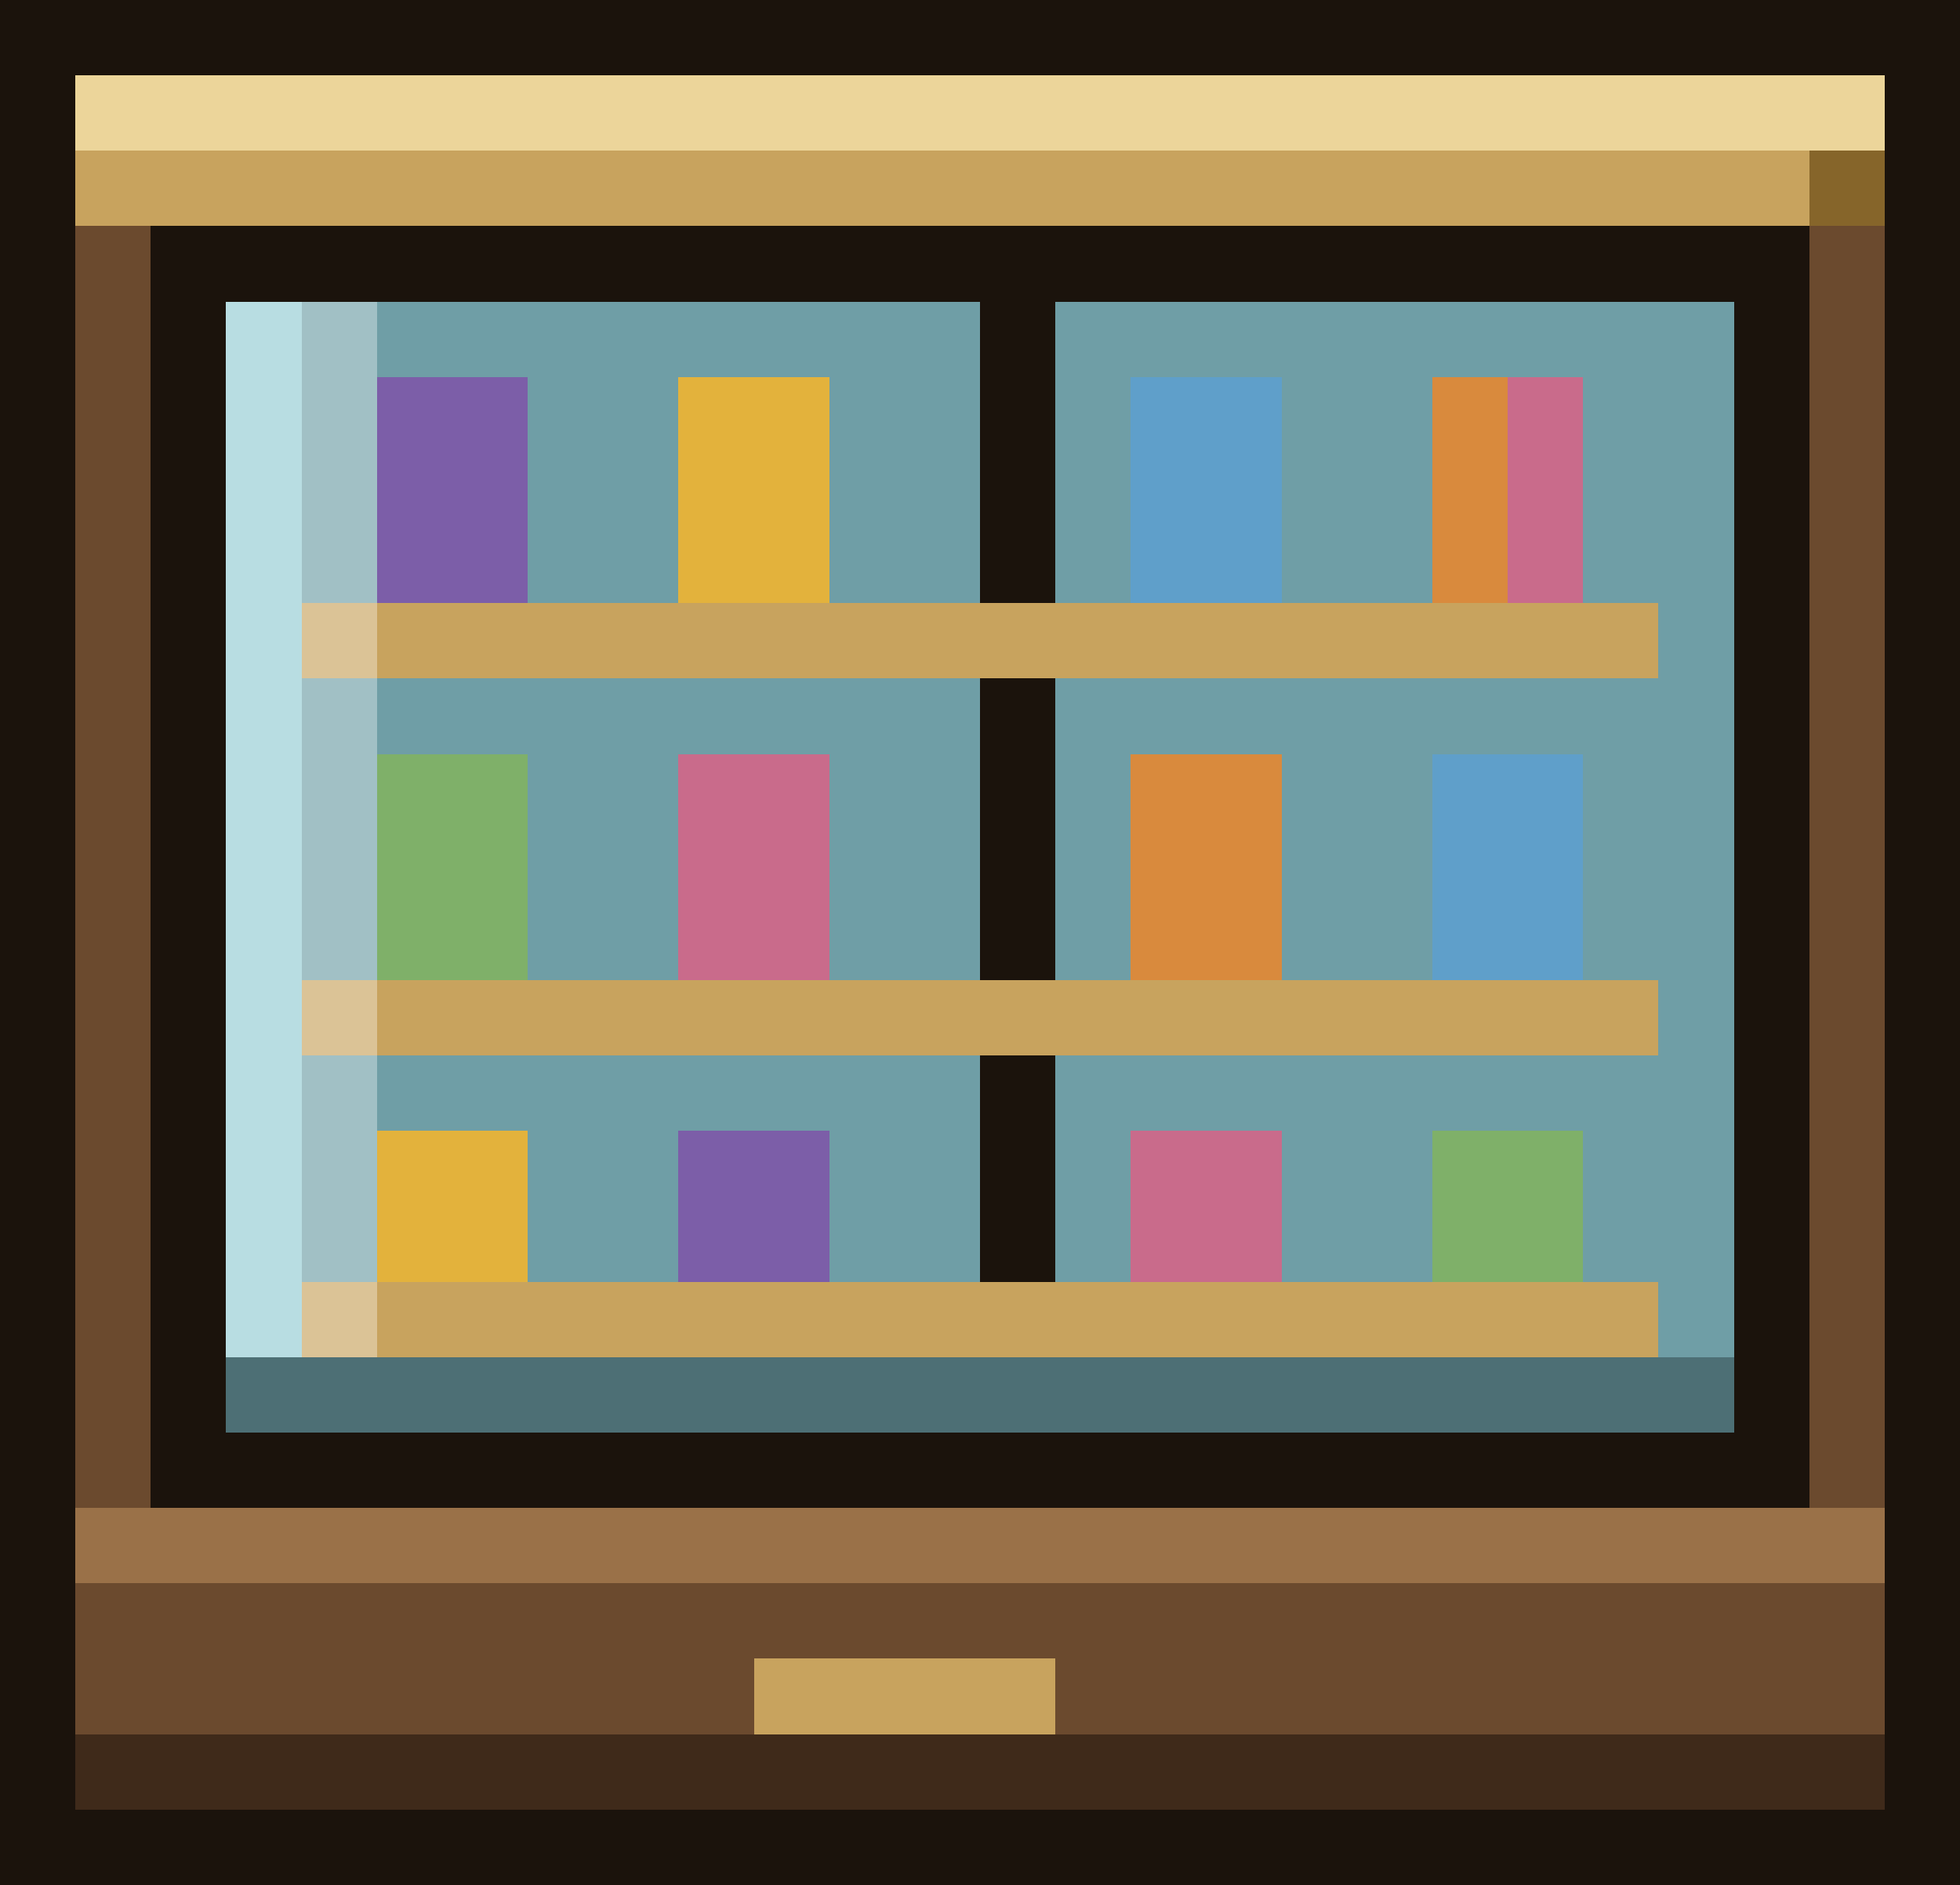
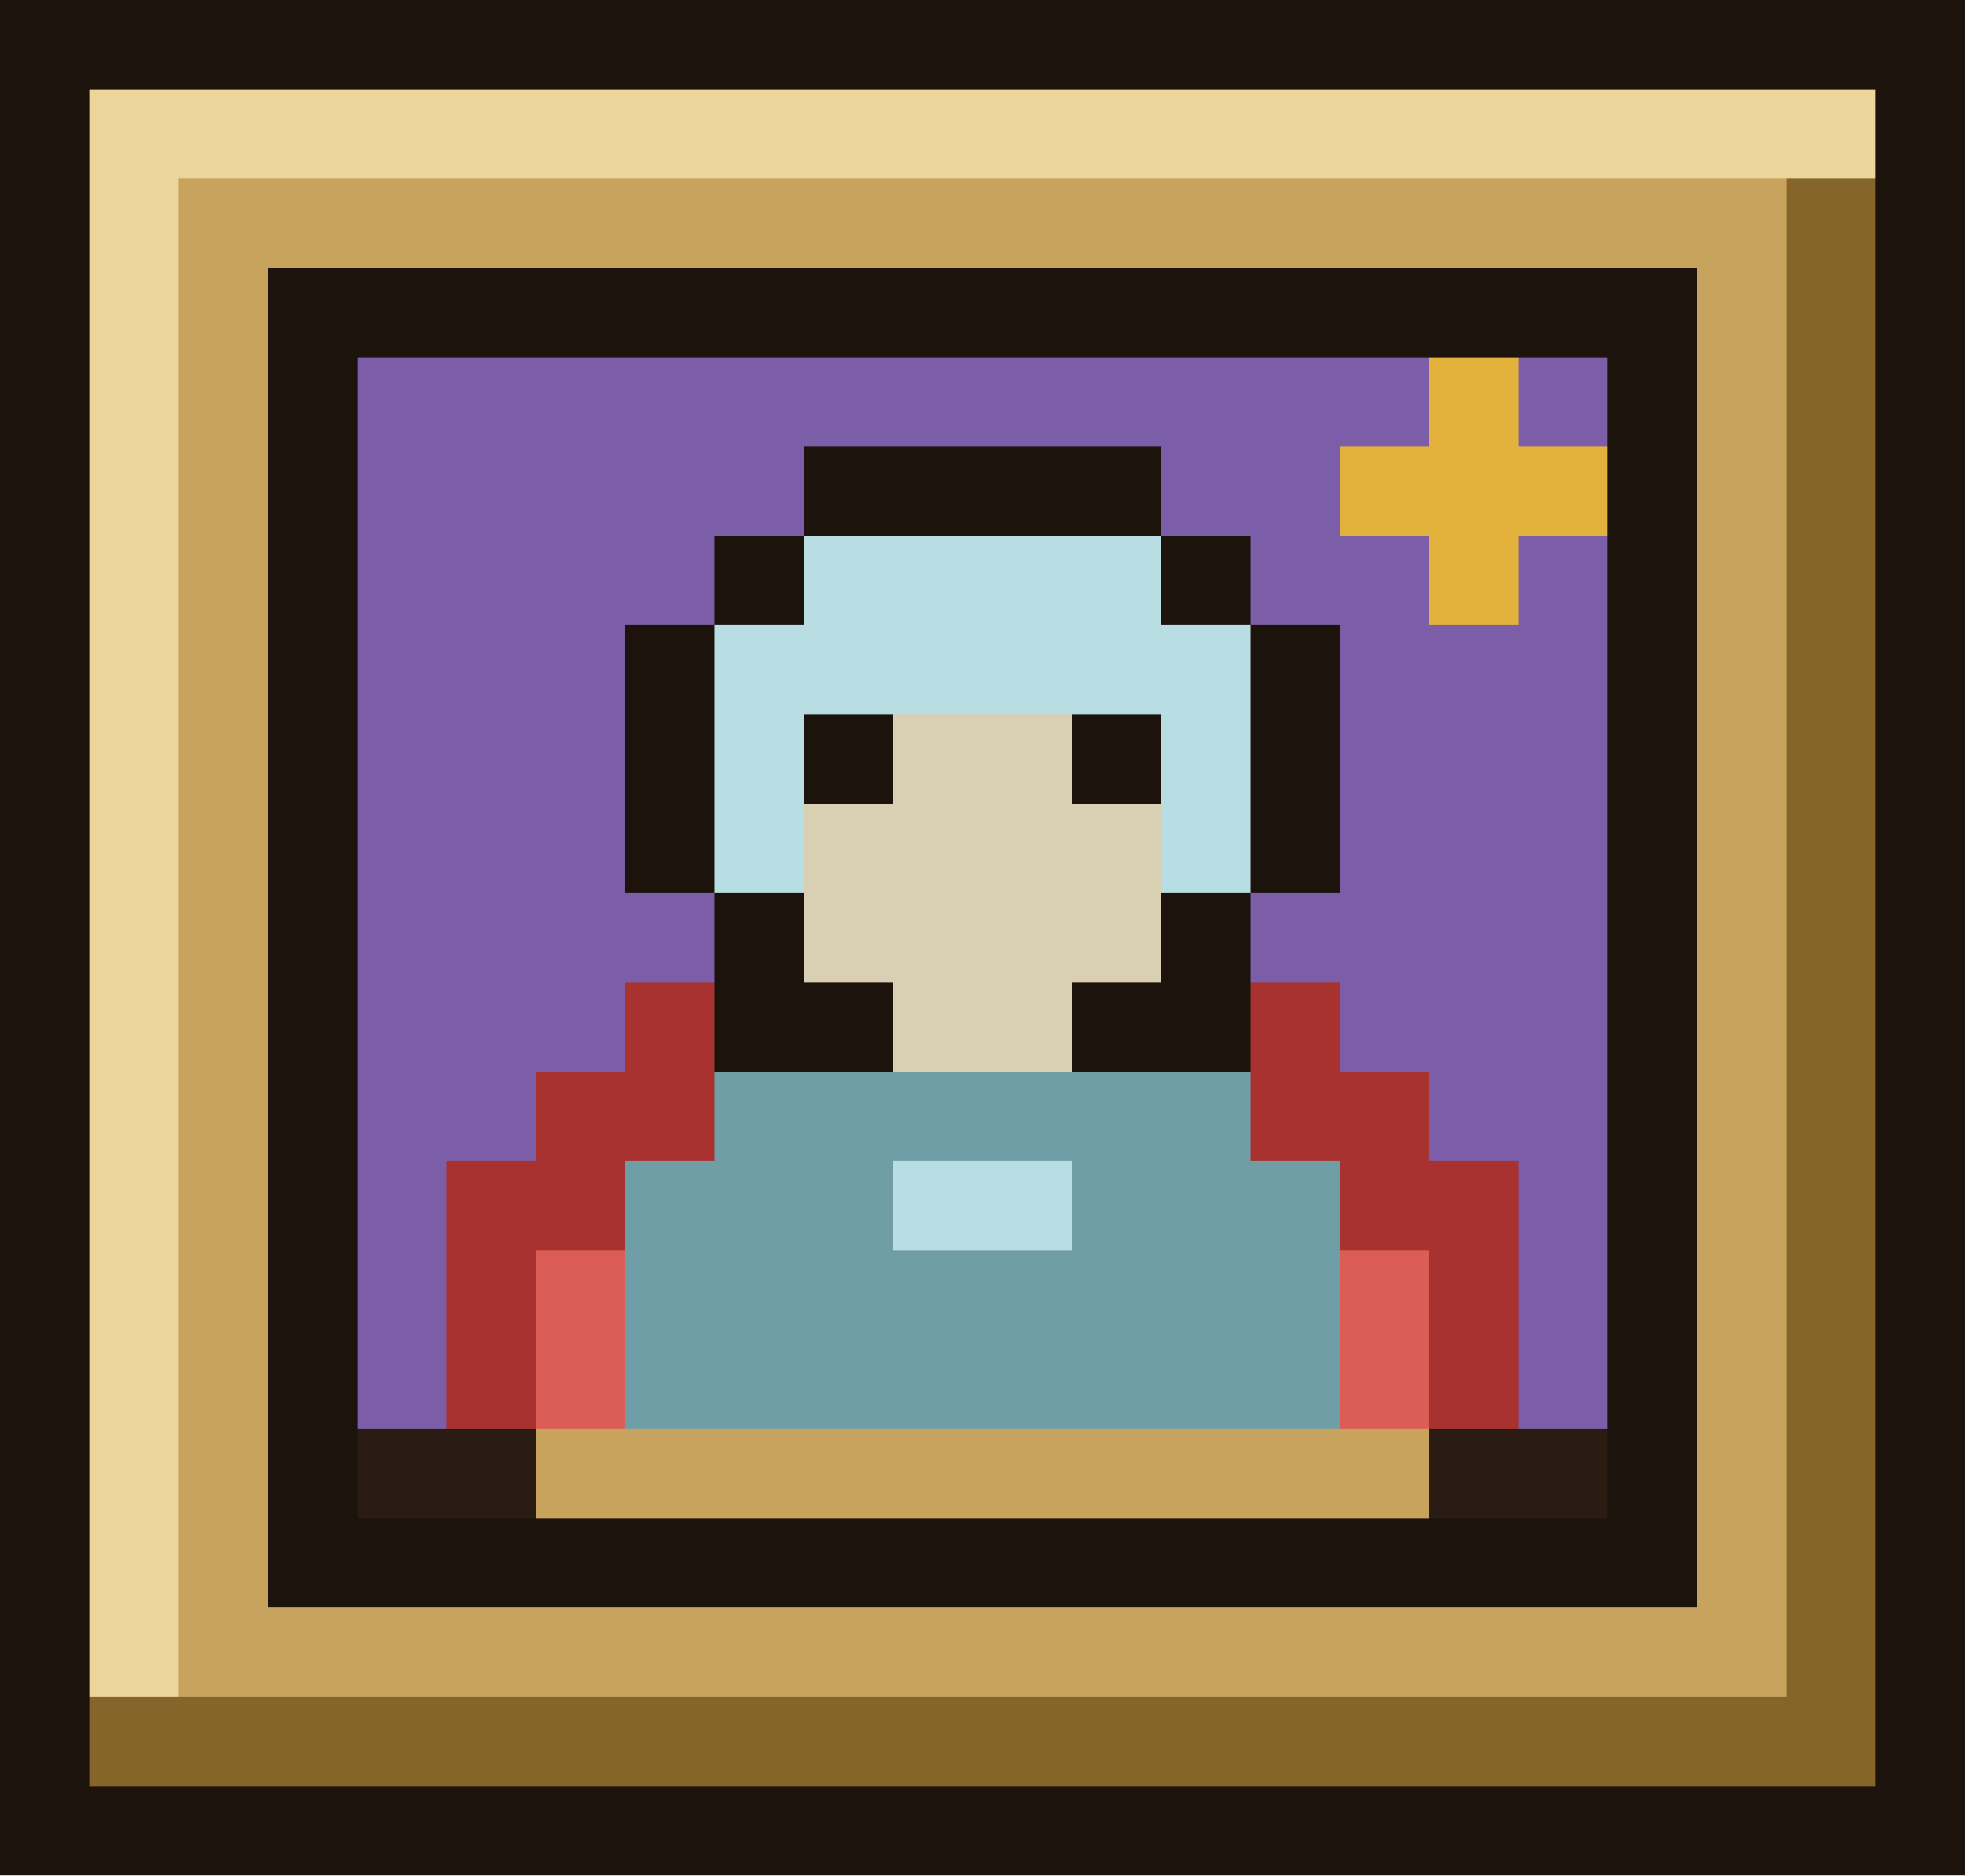
- <svg xmlns="http://www.w3.org/2000/svg" viewBox="0 0 26 25" width="104" height="100" shape-rendering="crispEdges">
-   <rect x="0" y="0" width="26" height="1" fill="#1b130c" />
+ <svg xmlns="http://www.w3.org/2000/svg" viewBox="0 0 22 21" width="88" height="84" shape-rendering="crispEdges">
+   <rect x="0" y="0" width="22" height="1" fill="#1b130c" />
  <rect x="0" y="1" width="1" height="1" fill="#1b130c" />
-   <rect x="1" y="1" width="24" height="1" fill="#ecd59a" />
-   <rect x="25" y="1" width="1" height="1" fill="#1b130c" />
+   <rect x="1" y="1" width="20" height="1" fill="#ecd59a" />
+   <rect x="21" y="1" width="1" height="1" fill="#1b130c" />
  <rect x="0" y="2" width="1" height="1" fill="#1b130c" />
-   <rect x="1" y="2" width="23" height="1" fill="#c8a35e" />
-   <rect x="24" y="2" width="1" height="1" fill="#86652a" />
-   <rect x="25" y="2" width="1" height="1" fill="#1b130c" />
+   <rect x="1" y="2" width="1" height="1" fill="#ecd59a" />
+   <rect x="2" y="2" width="18" height="1" fill="#c8a35e" />
+   <rect x="20" y="2" width="1" height="1" fill="#86652a" />
+   <rect x="21" y="2" width="1" height="1" fill="#1b130c" />
  <rect x="0" y="3" width="1" height="1" fill="#1b130c" />
-   <rect x="1" y="3" width="1" height="1" fill="#6b4a2e" />
-   <rect x="2" y="3" width="22" height="1" fill="#1b130c" />
-   <rect x="24" y="3" width="1" height="1" fill="#6b4a2e" />
-   <rect x="25" y="3" width="1" height="1" fill="#1b130c" />
+   <rect x="1" y="3" width="1" height="1" fill="#ecd59a" />
+   <rect x="2" y="3" width="1" height="1" fill="#c8a35e" />
+   <rect x="3" y="3" width="16" height="1" fill="#1b130c" />
+   <rect x="19" y="3" width="1" height="1" fill="#c8a35e" />
+   <rect x="20" y="3" width="1" height="1" fill="#86652a" />
+   <rect x="21" y="3" width="1" height="1" fill="#1b130c" />
  <rect x="0" y="4" width="1" height="1" fill="#1b130c" />
-   <rect x="1" y="4" width="1" height="1" fill="#6b4a2e" />
-   <rect x="2" y="4" width="1" height="1" fill="#1b130c" />
-   <rect x="3" y="4" width="1" height="1" fill="#b8dde2" />
-   <rect x="4" y="4" width="9" height="1" fill="#6f9ea6" />
-   <rect x="13" y="4" width="1" height="1" fill="#1b130c" />
-   <rect x="14" y="4" width="9" height="1" fill="#6f9ea6" />
-   <rect x="23" y="4" width="1" height="1" fill="#1b130c" />
-   <rect x="24" y="4" width="1" height="1" fill="#6b4a2e" />
-   <rect x="25" y="4" width="1" height="1" fill="#1b130c" />
+   <rect x="1" y="4" width="1" height="1" fill="#ecd59a" />
+   <rect x="2" y="4" width="1" height="1" fill="#c8a35e" />
+   <rect x="3" y="4" width="1" height="1" fill="#1b130c" />
+   <rect x="4" y="4" width="12" height="1" fill="#7c5ea8" />
+   <rect x="16" y="4" width="1" height="1" fill="#e3b23c" />
+   <rect x="17" y="4" width="1" height="1" fill="#7c5ea8" />
+   <rect x="18" y="4" width="1" height="1" fill="#1b130c" />
+   <rect x="19" y="4" width="1" height="1" fill="#c8a35e" />
+   <rect x="20" y="4" width="1" height="1" fill="#86652a" />
+   <rect x="21" y="4" width="1" height="1" fill="#1b130c" />
  <rect x="0" y="5" width="1" height="1" fill="#1b130c" />
-   <rect x="1" y="5" width="1" height="1" fill="#6b4a2e" />
-   <rect x="2" y="5" width="1" height="1" fill="#1b130c" />
-   <rect x="3" y="5" width="1" height="1" fill="#b8dde2" />
-   <rect x="4" y="5" width="1" height="1" fill="#6f9ea6" />
-   <rect x="5" y="5" width="2" height="1" fill="#7c5ea8" />
-   <rect x="7" y="5" width="2" height="1" fill="#6f9ea6" />
-   <rect x="9" y="5" width="2" height="1" fill="#e3b23c" />
-   <rect x="11" y="5" width="2" height="1" fill="#6f9ea6" />
-   <rect x="13" y="5" width="1" height="1" fill="#1b130c" />
-   <rect x="14" y="5" width="1" height="1" fill="#6f9ea6" />
-   <rect x="15" y="5" width="2" height="1" fill="#5f9fca" />
-   <rect x="17" y="5" width="2" height="1" fill="#6f9ea6" />
-   <rect x="19" y="5" width="1" height="1" fill="#d98a3d" />
-   <rect x="20" y="5" width="1" height="1" fill="#c96b8b" />
-   <rect x="21" y="5" width="2" height="1" fill="#6f9ea6" />
-   <rect x="23" y="5" width="1" height="1" fill="#1b130c" />
-   <rect x="24" y="5" width="1" height="1" fill="#6b4a2e" />
-   <rect x="25" y="5" width="1" height="1" fill="#1b130c" />
+   <rect x="1" y="5" width="1" height="1" fill="#ecd59a" />
+   <rect x="2" y="5" width="1" height="1" fill="#c8a35e" />
+   <rect x="3" y="5" width="1" height="1" fill="#1b130c" />
+   <rect x="4" y="5" width="5" height="1" fill="#7c5ea8" />
+   <rect x="9" y="5" width="4" height="1" fill="#1b130c" />
+   <rect x="13" y="5" width="2" height="1" fill="#7c5ea8" />
+   <rect x="15" y="5" width="3" height="1" fill="#e3b23c" />
+   <rect x="18" y="5" width="1" height="1" fill="#1b130c" />
+   <rect x="19" y="5" width="1" height="1" fill="#c8a35e" />
+   <rect x="20" y="5" width="1" height="1" fill="#86652a" />
+   <rect x="21" y="5" width="1" height="1" fill="#1b130c" />
  <rect x="0" y="6" width="1" height="1" fill="#1b130c" />
-   <rect x="1" y="6" width="1" height="1" fill="#6b4a2e" />
-   <rect x="2" y="6" width="1" height="1" fill="#1b130c" />
-   <rect x="3" y="6" width="1" height="1" fill="#b8dde2" />
-   <rect x="4" y="6" width="1" height="1" fill="#6f9ea6" />
-   <rect x="5" y="6" width="2" height="1" fill="#7c5ea8" />
-   <rect x="7" y="6" width="2" height="1" fill="#6f9ea6" />
-   <rect x="9" y="6" width="2" height="1" fill="#e3b23c" />
-   <rect x="11" y="6" width="2" height="1" fill="#6f9ea6" />
+   <rect x="1" y="6" width="1" height="1" fill="#ecd59a" />
+   <rect x="2" y="6" width="1" height="1" fill="#c8a35e" />
+   <rect x="3" y="6" width="1" height="1" fill="#1b130c" />
+   <rect x="4" y="6" width="4" height="1" fill="#7c5ea8" />
+   <rect x="8" y="6" width="1" height="1" fill="#1b130c" />
+   <rect x="9" y="6" width="4" height="1" fill="#b8dde2" />
  <rect x="13" y="6" width="1" height="1" fill="#1b130c" />
-   <rect x="14" y="6" width="1" height="1" fill="#6f9ea6" />
-   <rect x="15" y="6" width="2" height="1" fill="#5f9fca" />
-   <rect x="17" y="6" width="2" height="1" fill="#6f9ea6" />
-   <rect x="19" y="6" width="1" height="1" fill="#d98a3d" />
-   <rect x="20" y="6" width="1" height="1" fill="#c96b8b" />
-   <rect x="21" y="6" width="2" height="1" fill="#6f9ea6" />
-   <rect x="23" y="6" width="1" height="1" fill="#1b130c" />
-   <rect x="24" y="6" width="1" height="1" fill="#6b4a2e" />
-   <rect x="25" y="6" width="1" height="1" fill="#1b130c" />
+   <rect x="14" y="6" width="2" height="1" fill="#7c5ea8" />
+   <rect x="16" y="6" width="1" height="1" fill="#e3b23c" />
+   <rect x="17" y="6" width="1" height="1" fill="#7c5ea8" />
+   <rect x="18" y="6" width="1" height="1" fill="#1b130c" />
+   <rect x="19" y="6" width="1" height="1" fill="#c8a35e" />
+   <rect x="20" y="6" width="1" height="1" fill="#86652a" />
+   <rect x="21" y="6" width="1" height="1" fill="#1b130c" />
  <rect x="0" y="7" width="1" height="1" fill="#1b130c" />
-   <rect x="1" y="7" width="1" height="1" fill="#6b4a2e" />
-   <rect x="2" y="7" width="1" height="1" fill="#1b130c" />
-   <rect x="3" y="7" width="1" height="1" fill="#b8dde2" />
-   <rect x="4" y="7" width="1" height="1" fill="#6f9ea6" />
-   <rect x="5" y="7" width="2" height="1" fill="#7c5ea8" />
-   <rect x="7" y="7" width="2" height="1" fill="#6f9ea6" />
-   <rect x="9" y="7" width="2" height="1" fill="#e3b23c" />
-   <rect x="11" y="7" width="2" height="1" fill="#6f9ea6" />
-   <rect x="13" y="7" width="1" height="1" fill="#1b130c" />
-   <rect x="14" y="7" width="1" height="1" fill="#6f9ea6" />
-   <rect x="15" y="7" width="2" height="1" fill="#5f9fca" />
-   <rect x="17" y="7" width="2" height="1" fill="#6f9ea6" />
-   <rect x="19" y="7" width="1" height="1" fill="#d98a3d" />
-   <rect x="20" y="7" width="1" height="1" fill="#c96b8b" />
-   <rect x="21" y="7" width="2" height="1" fill="#6f9ea6" />
-   <rect x="23" y="7" width="1" height="1" fill="#1b130c" />
-   <rect x="24" y="7" width="1" height="1" fill="#6b4a2e" />
-   <rect x="25" y="7" width="1" height="1" fill="#1b130c" />
+   <rect x="1" y="7" width="1" height="1" fill="#ecd59a" />
+   <rect x="2" y="7" width="1" height="1" fill="#c8a35e" />
+   <rect x="3" y="7" width="1" height="1" fill="#1b130c" />
+   <rect x="4" y="7" width="3" height="1" fill="#7c5ea8" />
+   <rect x="7" y="7" width="1" height="1" fill="#1b130c" />
+   <rect x="8" y="7" width="6" height="1" fill="#b8dde2" />
+   <rect x="14" y="7" width="1" height="1" fill="#1b130c" />
+   <rect x="15" y="7" width="3" height="1" fill="#7c5ea8" />
+   <rect x="18" y="7" width="1" height="1" fill="#1b130c" />
+   <rect x="19" y="7" width="1" height="1" fill="#c8a35e" />
+   <rect x="20" y="7" width="1" height="1" fill="#86652a" />
+   <rect x="21" y="7" width="1" height="1" fill="#1b130c" />
  <rect x="0" y="8" width="1" height="1" fill="#1b130c" />
-   <rect x="1" y="8" width="1" height="1" fill="#6b4a2e" />
-   <rect x="2" y="8" width="1" height="1" fill="#1b130c" />
-   <rect x="3" y="8" width="1" height="1" fill="#b8dde2" />
-   <rect x="4" y="8" width="18" height="1" fill="#c8a35e" />
-   <rect x="22" y="8" width="1" height="1" fill="#6f9ea6" />
-   <rect x="23" y="8" width="1" height="1" fill="#1b130c" />
-   <rect x="24" y="8" width="1" height="1" fill="#6b4a2e" />
-   <rect x="25" y="8" width="1" height="1" fill="#1b130c" />
+   <rect x="1" y="8" width="1" height="1" fill="#ecd59a" />
+   <rect x="2" y="8" width="1" height="1" fill="#c8a35e" />
+   <rect x="3" y="8" width="1" height="1" fill="#1b130c" />
+   <rect x="4" y="8" width="3" height="1" fill="#7c5ea8" />
+   <rect x="7" y="8" width="1" height="1" fill="#1b130c" />
+   <rect x="8" y="8" width="1" height="1" fill="#b8dde2" />
+   <rect x="9" y="8" width="1" height="1" fill="#1b130c" />
+   <rect x="10" y="8" width="2" height="1" fill="#d9cfb2" />
+   <rect x="12" y="8" width="1" height="1" fill="#1b130c" />
+   <rect x="13" y="8" width="1" height="1" fill="#b8dde2" />
+   <rect x="14" y="8" width="1" height="1" fill="#1b130c" />
+   <rect x="15" y="8" width="3" height="1" fill="#7c5ea8" />
+   <rect x="18" y="8" width="1" height="1" fill="#1b130c" />
+   <rect x="19" y="8" width="1" height="1" fill="#c8a35e" />
+   <rect x="20" y="8" width="1" height="1" fill="#86652a" />
+   <rect x="21" y="8" width="1" height="1" fill="#1b130c" />
  <rect x="0" y="9" width="1" height="1" fill="#1b130c" />
-   <rect x="1" y="9" width="1" height="1" fill="#6b4a2e" />
-   <rect x="2" y="9" width="1" height="1" fill="#1b130c" />
-   <rect x="3" y="9" width="1" height="1" fill="#b8dde2" />
-   <rect x="4" y="9" width="9" height="1" fill="#6f9ea6" />
-   <rect x="13" y="9" width="1" height="1" fill="#1b130c" />
-   <rect x="14" y="9" width="9" height="1" fill="#6f9ea6" />
-   <rect x="23" y="9" width="1" height="1" fill="#1b130c" />
-   <rect x="24" y="9" width="1" height="1" fill="#6b4a2e" />
-   <rect x="25" y="9" width="1" height="1" fill="#1b130c" />
+   <rect x="1" y="9" width="1" height="1" fill="#ecd59a" />
+   <rect x="2" y="9" width="1" height="1" fill="#c8a35e" />
+   <rect x="3" y="9" width="1" height="1" fill="#1b130c" />
+   <rect x="4" y="9" width="3" height="1" fill="#7c5ea8" />
+   <rect x="7" y="9" width="1" height="1" fill="#1b130c" />
+   <rect x="8" y="9" width="1" height="1" fill="#b8dde2" />
+   <rect x="9" y="9" width="4" height="1" fill="#d9cfb2" />
+   <rect x="13" y="9" width="1" height="1" fill="#b8dde2" />
+   <rect x="14" y="9" width="1" height="1" fill="#1b130c" />
+   <rect x="15" y="9" width="3" height="1" fill="#7c5ea8" />
+   <rect x="18" y="9" width="1" height="1" fill="#1b130c" />
+   <rect x="19" y="9" width="1" height="1" fill="#c8a35e" />
+   <rect x="20" y="9" width="1" height="1" fill="#86652a" />
+   <rect x="21" y="9" width="1" height="1" fill="#1b130c" />
  <rect x="0" y="10" width="1" height="1" fill="#1b130c" />
-   <rect x="1" y="10" width="1" height="1" fill="#6b4a2e" />
-   <rect x="2" y="10" width="1" height="1" fill="#1b130c" />
-   <rect x="3" y="10" width="1" height="1" fill="#b8dde2" />
-   <rect x="4" y="10" width="1" height="1" fill="#6f9ea6" />
-   <rect x="5" y="10" width="2" height="1" fill="#7fb069" />
-   <rect x="7" y="10" width="2" height="1" fill="#6f9ea6" />
-   <rect x="9" y="10" width="2" height="1" fill="#c96b8b" />
-   <rect x="11" y="10" width="2" height="1" fill="#6f9ea6" />
+   <rect x="1" y="10" width="1" height="1" fill="#ecd59a" />
+   <rect x="2" y="10" width="1" height="1" fill="#c8a35e" />
+   <rect x="3" y="10" width="1" height="1" fill="#1b130c" />
+   <rect x="4" y="10" width="4" height="1" fill="#7c5ea8" />
+   <rect x="8" y="10" width="1" height="1" fill="#1b130c" />
+   <rect x="9" y="10" width="4" height="1" fill="#d9cfb2" />
  <rect x="13" y="10" width="1" height="1" fill="#1b130c" />
-   <rect x="14" y="10" width="1" height="1" fill="#6f9ea6" />
-   <rect x="15" y="10" width="2" height="1" fill="#d98a3d" />
-   <rect x="17" y="10" width="2" height="1" fill="#6f9ea6" />
-   <rect x="19" y="10" width="2" height="1" fill="#5f9fca" />
-   <rect x="21" y="10" width="2" height="1" fill="#6f9ea6" />
-   <rect x="23" y="10" width="1" height="1" fill="#1b130c" />
-   <rect x="24" y="10" width="1" height="1" fill="#6b4a2e" />
-   <rect x="25" y="10" width="1" height="1" fill="#1b130c" />
+   <rect x="14" y="10" width="4" height="1" fill="#7c5ea8" />
+   <rect x="18" y="10" width="1" height="1" fill="#1b130c" />
+   <rect x="19" y="10" width="1" height="1" fill="#c8a35e" />
+   <rect x="20" y="10" width="1" height="1" fill="#86652a" />
+   <rect x="21" y="10" width="1" height="1" fill="#1b130c" />
  <rect x="0" y="11" width="1" height="1" fill="#1b130c" />
-   <rect x="1" y="11" width="1" height="1" fill="#6b4a2e" />
-   <rect x="2" y="11" width="1" height="1" fill="#1b130c" />
-   <rect x="3" y="11" width="1" height="1" fill="#b8dde2" />
-   <rect x="4" y="11" width="1" height="1" fill="#6f9ea6" />
-   <rect x="5" y="11" width="2" height="1" fill="#7fb069" />
-   <rect x="7" y="11" width="2" height="1" fill="#6f9ea6" />
-   <rect x="9" y="11" width="2" height="1" fill="#c96b8b" />
-   <rect x="11" y="11" width="2" height="1" fill="#6f9ea6" />
-   <rect x="13" y="11" width="1" height="1" fill="#1b130c" />
-   <rect x="14" y="11" width="1" height="1" fill="#6f9ea6" />
-   <rect x="15" y="11" width="2" height="1" fill="#d98a3d" />
-   <rect x="17" y="11" width="2" height="1" fill="#6f9ea6" />
-   <rect x="19" y="11" width="2" height="1" fill="#5f9fca" />
-   <rect x="21" y="11" width="2" height="1" fill="#6f9ea6" />
-   <rect x="23" y="11" width="1" height="1" fill="#1b130c" />
-   <rect x="24" y="11" width="1" height="1" fill="#6b4a2e" />
-   <rect x="25" y="11" width="1" height="1" fill="#1b130c" />
+   <rect x="1" y="11" width="1" height="1" fill="#ecd59a" />
+   <rect x="2" y="11" width="1" height="1" fill="#c8a35e" />
+   <rect x="3" y="11" width="1" height="1" fill="#1b130c" />
+   <rect x="4" y="11" width="3" height="1" fill="#7c5ea8" />
+   <rect x="7" y="11" width="1" height="1" fill="#a8322f" />
+   <rect x="8" y="11" width="2" height="1" fill="#1b130c" />
+   <rect x="10" y="11" width="2" height="1" fill="#d9cfb2" />
+   <rect x="12" y="11" width="2" height="1" fill="#1b130c" />
+   <rect x="14" y="11" width="1" height="1" fill="#a8322f" />
+   <rect x="15" y="11" width="3" height="1" fill="#7c5ea8" />
+   <rect x="18" y="11" width="1" height="1" fill="#1b130c" />
+   <rect x="19" y="11" width="1" height="1" fill="#c8a35e" />
+   <rect x="20" y="11" width="1" height="1" fill="#86652a" />
+   <rect x="21" y="11" width="1" height="1" fill="#1b130c" />
  <rect x="0" y="12" width="1" height="1" fill="#1b130c" />
-   <rect x="1" y="12" width="1" height="1" fill="#6b4a2e" />
-   <rect x="2" y="12" width="1" height="1" fill="#1b130c" />
-   <rect x="3" y="12" width="1" height="1" fill="#b8dde2" />
-   <rect x="4" y="12" width="1" height="1" fill="#6f9ea6" />
-   <rect x="5" y="12" width="2" height="1" fill="#7fb069" />
-   <rect x="7" y="12" width="2" height="1" fill="#6f9ea6" />
-   <rect x="9" y="12" width="2" height="1" fill="#c96b8b" />
-   <rect x="11" y="12" width="2" height="1" fill="#6f9ea6" />
-   <rect x="13" y="12" width="1" height="1" fill="#1b130c" />
-   <rect x="14" y="12" width="1" height="1" fill="#6f9ea6" />
-   <rect x="15" y="12" width="2" height="1" fill="#d98a3d" />
-   <rect x="17" y="12" width="2" height="1" fill="#6f9ea6" />
-   <rect x="19" y="12" width="2" height="1" fill="#5f9fca" />
-   <rect x="21" y="12" width="2" height="1" fill="#6f9ea6" />
-   <rect x="23" y="12" width="1" height="1" fill="#1b130c" />
-   <rect x="24" y="12" width="1" height="1" fill="#6b4a2e" />
-   <rect x="25" y="12" width="1" height="1" fill="#1b130c" />
+   <rect x="1" y="12" width="1" height="1" fill="#ecd59a" />
+   <rect x="2" y="12" width="1" height="1" fill="#c8a35e" />
+   <rect x="3" y="12" width="1" height="1" fill="#1b130c" />
+   <rect x="4" y="12" width="2" height="1" fill="#7c5ea8" />
+   <rect x="6" y="12" width="2" height="1" fill="#a8322f" />
+   <rect x="8" y="12" width="6" height="1" fill="#6f9ea6" />
+   <rect x="14" y="12" width="2" height="1" fill="#a8322f" />
+   <rect x="16" y="12" width="2" height="1" fill="#7c5ea8" />
+   <rect x="18" y="12" width="1" height="1" fill="#1b130c" />
+   <rect x="19" y="12" width="1" height="1" fill="#c8a35e" />
+   <rect x="20" y="12" width="1" height="1" fill="#86652a" />
+   <rect x="21" y="12" width="1" height="1" fill="#1b130c" />
  <rect x="0" y="13" width="1" height="1" fill="#1b130c" />
-   <rect x="1" y="13" width="1" height="1" fill="#6b4a2e" />
-   <rect x="2" y="13" width="1" height="1" fill="#1b130c" />
-   <rect x="3" y="13" width="1" height="1" fill="#b8dde2" />
-   <rect x="4" y="13" width="18" height="1" fill="#c8a35e" />
-   <rect x="22" y="13" width="1" height="1" fill="#6f9ea6" />
-   <rect x="23" y="13" width="1" height="1" fill="#1b130c" />
-   <rect x="24" y="13" width="1" height="1" fill="#6b4a2e" />
-   <rect x="25" y="13" width="1" height="1" fill="#1b130c" />
+   <rect x="1" y="13" width="1" height="1" fill="#ecd59a" />
+   <rect x="2" y="13" width="1" height="1" fill="#c8a35e" />
+   <rect x="3" y="13" width="1" height="1" fill="#1b130c" />
+   <rect x="4" y="13" width="1" height="1" fill="#7c5ea8" />
+   <rect x="5" y="13" width="2" height="1" fill="#a8322f" />
+   <rect x="7" y="13" width="3" height="1" fill="#6f9ea6" />
+   <rect x="10" y="13" width="2" height="1" fill="#b8dde2" />
+   <rect x="12" y="13" width="3" height="1" fill="#6f9ea6" />
+   <rect x="15" y="13" width="2" height="1" fill="#a8322f" />
+   <rect x="17" y="13" width="1" height="1" fill="#7c5ea8" />
+   <rect x="18" y="13" width="1" height="1" fill="#1b130c" />
+   <rect x="19" y="13" width="1" height="1" fill="#c8a35e" />
+   <rect x="20" y="13" width="1" height="1" fill="#86652a" />
+   <rect x="21" y="13" width="1" height="1" fill="#1b130c" />
  <rect x="0" y="14" width="1" height="1" fill="#1b130c" />
-   <rect x="1" y="14" width="1" height="1" fill="#6b4a2e" />
-   <rect x="2" y="14" width="1" height="1" fill="#1b130c" />
-   <rect x="3" y="14" width="1" height="1" fill="#b8dde2" />
-   <rect x="4" y="14" width="9" height="1" fill="#6f9ea6" />
-   <rect x="13" y="14" width="1" height="1" fill="#1b130c" />
-   <rect x="14" y="14" width="9" height="1" fill="#6f9ea6" />
-   <rect x="23" y="14" width="1" height="1" fill="#1b130c" />
-   <rect x="24" y="14" width="1" height="1" fill="#6b4a2e" />
-   <rect x="25" y="14" width="1" height="1" fill="#1b130c" />
+   <rect x="1" y="14" width="1" height="1" fill="#ecd59a" />
+   <rect x="2" y="14" width="1" height="1" fill="#c8a35e" />
+   <rect x="3" y="14" width="1" height="1" fill="#1b130c" />
+   <rect x="4" y="14" width="1" height="1" fill="#7c5ea8" />
+   <rect x="5" y="14" width="1" height="1" fill="#a8322f" />
+   <rect x="6" y="14" width="1" height="1" fill="#dc5d55" />
+   <rect x="7" y="14" width="8" height="1" fill="#6f9ea6" />
+   <rect x="15" y="14" width="1" height="1" fill="#dc5d55" />
+   <rect x="16" y="14" width="1" height="1" fill="#a8322f" />
+   <rect x="17" y="14" width="1" height="1" fill="#7c5ea8" />
+   <rect x="18" y="14" width="1" height="1" fill="#1b130c" />
+   <rect x="19" y="14" width="1" height="1" fill="#c8a35e" />
+   <rect x="20" y="14" width="1" height="1" fill="#86652a" />
+   <rect x="21" y="14" width="1" height="1" fill="#1b130c" />
  <rect x="0" y="15" width="1" height="1" fill="#1b130c" />
-   <rect x="1" y="15" width="1" height="1" fill="#6b4a2e" />
-   <rect x="2" y="15" width="1" height="1" fill="#1b130c" />
-   <rect x="3" y="15" width="1" height="1" fill="#b8dde2" />
-   <rect x="4" y="15" width="1" height="1" fill="#6f9ea6" />
-   <rect x="5" y="15" width="2" height="1" fill="#e3b23c" />
-   <rect x="7" y="15" width="2" height="1" fill="#6f9ea6" />
-   <rect x="9" y="15" width="2" height="1" fill="#7c5ea8" />
-   <rect x="11" y="15" width="2" height="1" fill="#6f9ea6" />
-   <rect x="13" y="15" width="1" height="1" fill="#1b130c" />
-   <rect x="14" y="15" width="1" height="1" fill="#6f9ea6" />
-   <rect x="15" y="15" width="2" height="1" fill="#c96b8b" />
-   <rect x="17" y="15" width="2" height="1" fill="#6f9ea6" />
-   <rect x="19" y="15" width="2" height="1" fill="#7fb069" />
-   <rect x="21" y="15" width="2" height="1" fill="#6f9ea6" />
-   <rect x="23" y="15" width="1" height="1" fill="#1b130c" />
-   <rect x="24" y="15" width="1" height="1" fill="#6b4a2e" />
-   <rect x="25" y="15" width="1" height="1" fill="#1b130c" />
+   <rect x="1" y="15" width="1" height="1" fill="#ecd59a" />
+   <rect x="2" y="15" width="1" height="1" fill="#c8a35e" />
+   <rect x="3" y="15" width="1" height="1" fill="#1b130c" />
+   <rect x="4" y="15" width="1" height="1" fill="#7c5ea8" />
+   <rect x="5" y="15" width="1" height="1" fill="#a8322f" />
+   <rect x="6" y="15" width="1" height="1" fill="#dc5d55" />
+   <rect x="7" y="15" width="8" height="1" fill="#6f9ea6" />
+   <rect x="15" y="15" width="1" height="1" fill="#dc5d55" />
+   <rect x="16" y="15" width="1" height="1" fill="#a8322f" />
+   <rect x="17" y="15" width="1" height="1" fill="#7c5ea8" />
+   <rect x="18" y="15" width="1" height="1" fill="#1b130c" />
+   <rect x="19" y="15" width="1" height="1" fill="#c8a35e" />
+   <rect x="20" y="15" width="1" height="1" fill="#86652a" />
+   <rect x="21" y="15" width="1" height="1" fill="#1b130c" />
  <rect x="0" y="16" width="1" height="1" fill="#1b130c" />
-   <rect x="1" y="16" width="1" height="1" fill="#6b4a2e" />
-   <rect x="2" y="16" width="1" height="1" fill="#1b130c" />
-   <rect x="3" y="16" width="1" height="1" fill="#b8dde2" />
-   <rect x="4" y="16" width="1" height="1" fill="#6f9ea6" />
-   <rect x="5" y="16" width="2" height="1" fill="#e3b23c" />
-   <rect x="7" y="16" width="2" height="1" fill="#6f9ea6" />
-   <rect x="9" y="16" width="2" height="1" fill="#7c5ea8" />
-   <rect x="11" y="16" width="2" height="1" fill="#6f9ea6" />
-   <rect x="13" y="16" width="1" height="1" fill="#1b130c" />
-   <rect x="14" y="16" width="1" height="1" fill="#6f9ea6" />
-   <rect x="15" y="16" width="2" height="1" fill="#c96b8b" />
-   <rect x="17" y="16" width="2" height="1" fill="#6f9ea6" />
-   <rect x="19" y="16" width="2" height="1" fill="#7fb069" />
-   <rect x="21" y="16" width="2" height="1" fill="#6f9ea6" />
-   <rect x="23" y="16" width="1" height="1" fill="#1b130c" />
-   <rect x="24" y="16" width="1" height="1" fill="#6b4a2e" />
-   <rect x="25" y="16" width="1" height="1" fill="#1b130c" />
+   <rect x="1" y="16" width="1" height="1" fill="#ecd59a" />
+   <rect x="2" y="16" width="1" height="1" fill="#c8a35e" />
+   <rect x="3" y="16" width="1" height="1" fill="#1b130c" />
+   <rect x="4" y="16" width="2" height="1" fill="#2a1c12" />
+   <rect x="6" y="16" width="10" height="1" fill="#c8a35e" />
+   <rect x="16" y="16" width="2" height="1" fill="#2a1c12" />
+   <rect x="18" y="16" width="1" height="1" fill="#1b130c" />
+   <rect x="19" y="16" width="1" height="1" fill="#c8a35e" />
+   <rect x="20" y="16" width="1" height="1" fill="#86652a" />
+   <rect x="21" y="16" width="1" height="1" fill="#1b130c" />
  <rect x="0" y="17" width="1" height="1" fill="#1b130c" />
-   <rect x="1" y="17" width="1" height="1" fill="#6b4a2e" />
-   <rect x="2" y="17" width="1" height="1" fill="#1b130c" />
-   <rect x="3" y="17" width="1" height="1" fill="#b8dde2" />
-   <rect x="4" y="17" width="18" height="1" fill="#c8a35e" />
-   <rect x="22" y="17" width="1" height="1" fill="#6f9ea6" />
-   <rect x="23" y="17" width="1" height="1" fill="#1b130c" />
-   <rect x="24" y="17" width="1" height="1" fill="#6b4a2e" />
-   <rect x="25" y="17" width="1" height="1" fill="#1b130c" />
+   <rect x="1" y="17" width="1" height="1" fill="#ecd59a" />
+   <rect x="2" y="17" width="1" height="1" fill="#c8a35e" />
+   <rect x="3" y="17" width="16" height="1" fill="#1b130c" />
+   <rect x="19" y="17" width="1" height="1" fill="#c8a35e" />
+   <rect x="20" y="17" width="1" height="1" fill="#86652a" />
+   <rect x="21" y="17" width="1" height="1" fill="#1b130c" />
  <rect x="0" y="18" width="1" height="1" fill="#1b130c" />
-   <rect x="1" y="18" width="1" height="1" fill="#6b4a2e" />
-   <rect x="2" y="18" width="1" height="1" fill="#1b130c" />
-   <rect x="3" y="18" width="20" height="1" fill="#4d6f75" />
-   <rect x="23" y="18" width="1" height="1" fill="#1b130c" />
-   <rect x="24" y="18" width="1" height="1" fill="#6b4a2e" />
-   <rect x="25" y="18" width="1" height="1" fill="#1b130c" />
+   <rect x="1" y="18" width="1" height="1" fill="#ecd59a" />
+   <rect x="2" y="18" width="18" height="1" fill="#c8a35e" />
+   <rect x="20" y="18" width="1" height="1" fill="#86652a" />
+   <rect x="21" y="18" width="1" height="1" fill="#1b130c" />
  <rect x="0" y="19" width="1" height="1" fill="#1b130c" />
-   <rect x="1" y="19" width="1" height="1" fill="#6b4a2e" />
-   <rect x="2" y="19" width="22" height="1" fill="#1b130c" />
-   <rect x="24" y="19" width="1" height="1" fill="#6b4a2e" />
-   <rect x="25" y="19" width="1" height="1" fill="#1b130c" />
-   <rect x="0" y="20" width="1" height="1" fill="#1b130c" />
-   <rect x="1" y="20" width="24" height="1" fill="#9a7148" />
-   <rect x="25" y="20" width="1" height="1" fill="#1b130c" />
-   <rect x="0" y="21" width="1" height="1" fill="#1b130c" />
-   <rect x="1" y="21" width="24" height="1" fill="#6b4a2e" />
-   <rect x="25" y="21" width="1" height="1" fill="#1b130c" />
-   <rect x="0" y="22" width="1" height="1" fill="#1b130c" />
-   <rect x="1" y="22" width="9" height="1" fill="#6b4a2e" />
-   <rect x="10" y="22" width="4" height="1" fill="#c8a35e" />
-   <rect x="14" y="22" width="11" height="1" fill="#6b4a2e" />
-   <rect x="25" y="22" width="1" height="1" fill="#1b130c" />
-   <rect x="0" y="23" width="1" height="1" fill="#1b130c" />
-   <rect x="1" y="23" width="24" height="1" fill="#3f2a1a" />
-   <rect x="25" y="23" width="1" height="1" fill="#1b130c" />
-   <rect x="0" y="24" width="26" height="1" fill="#1b130c" />
-   <rect x="4" y="4" width="1" height="14" fill="#ffffff" opacity=".35" />
+   <rect x="1" y="19" width="20" height="1" fill="#86652a" />
+   <rect x="21" y="19" width="1" height="1" fill="#1b130c" />
+   <rect x="0" y="20" width="22" height="1" fill="#1b130c" />
</svg>
